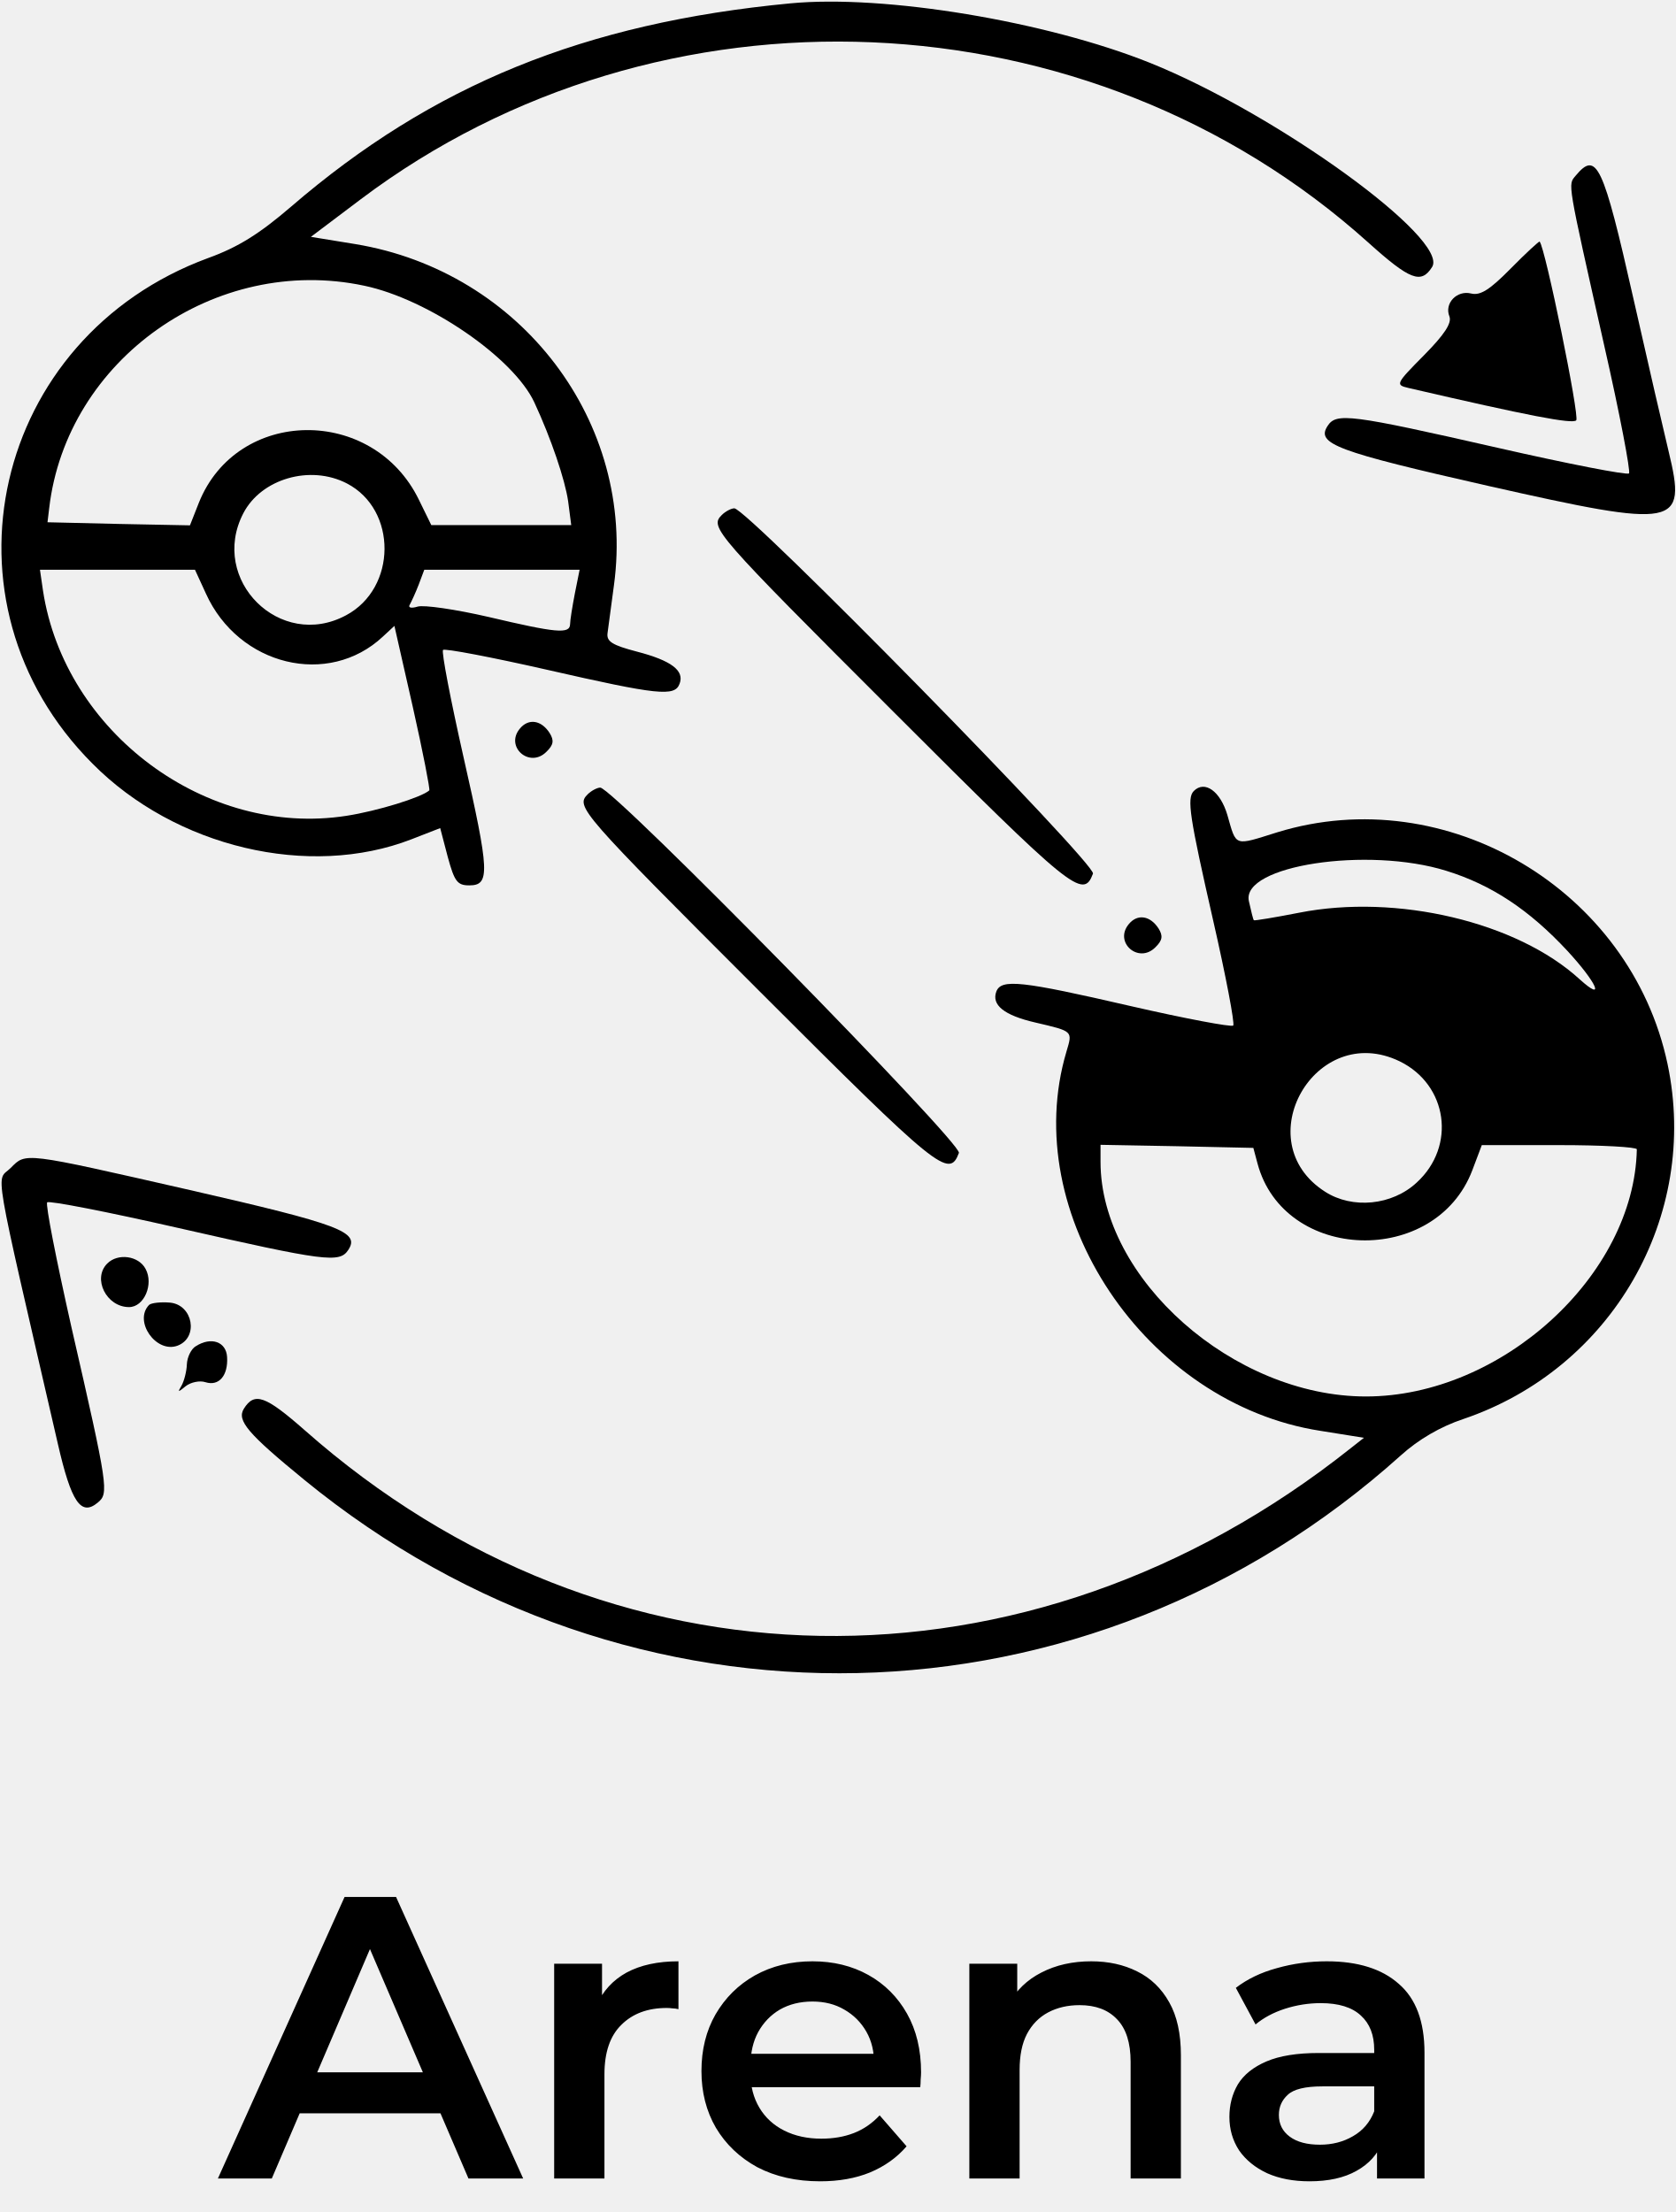
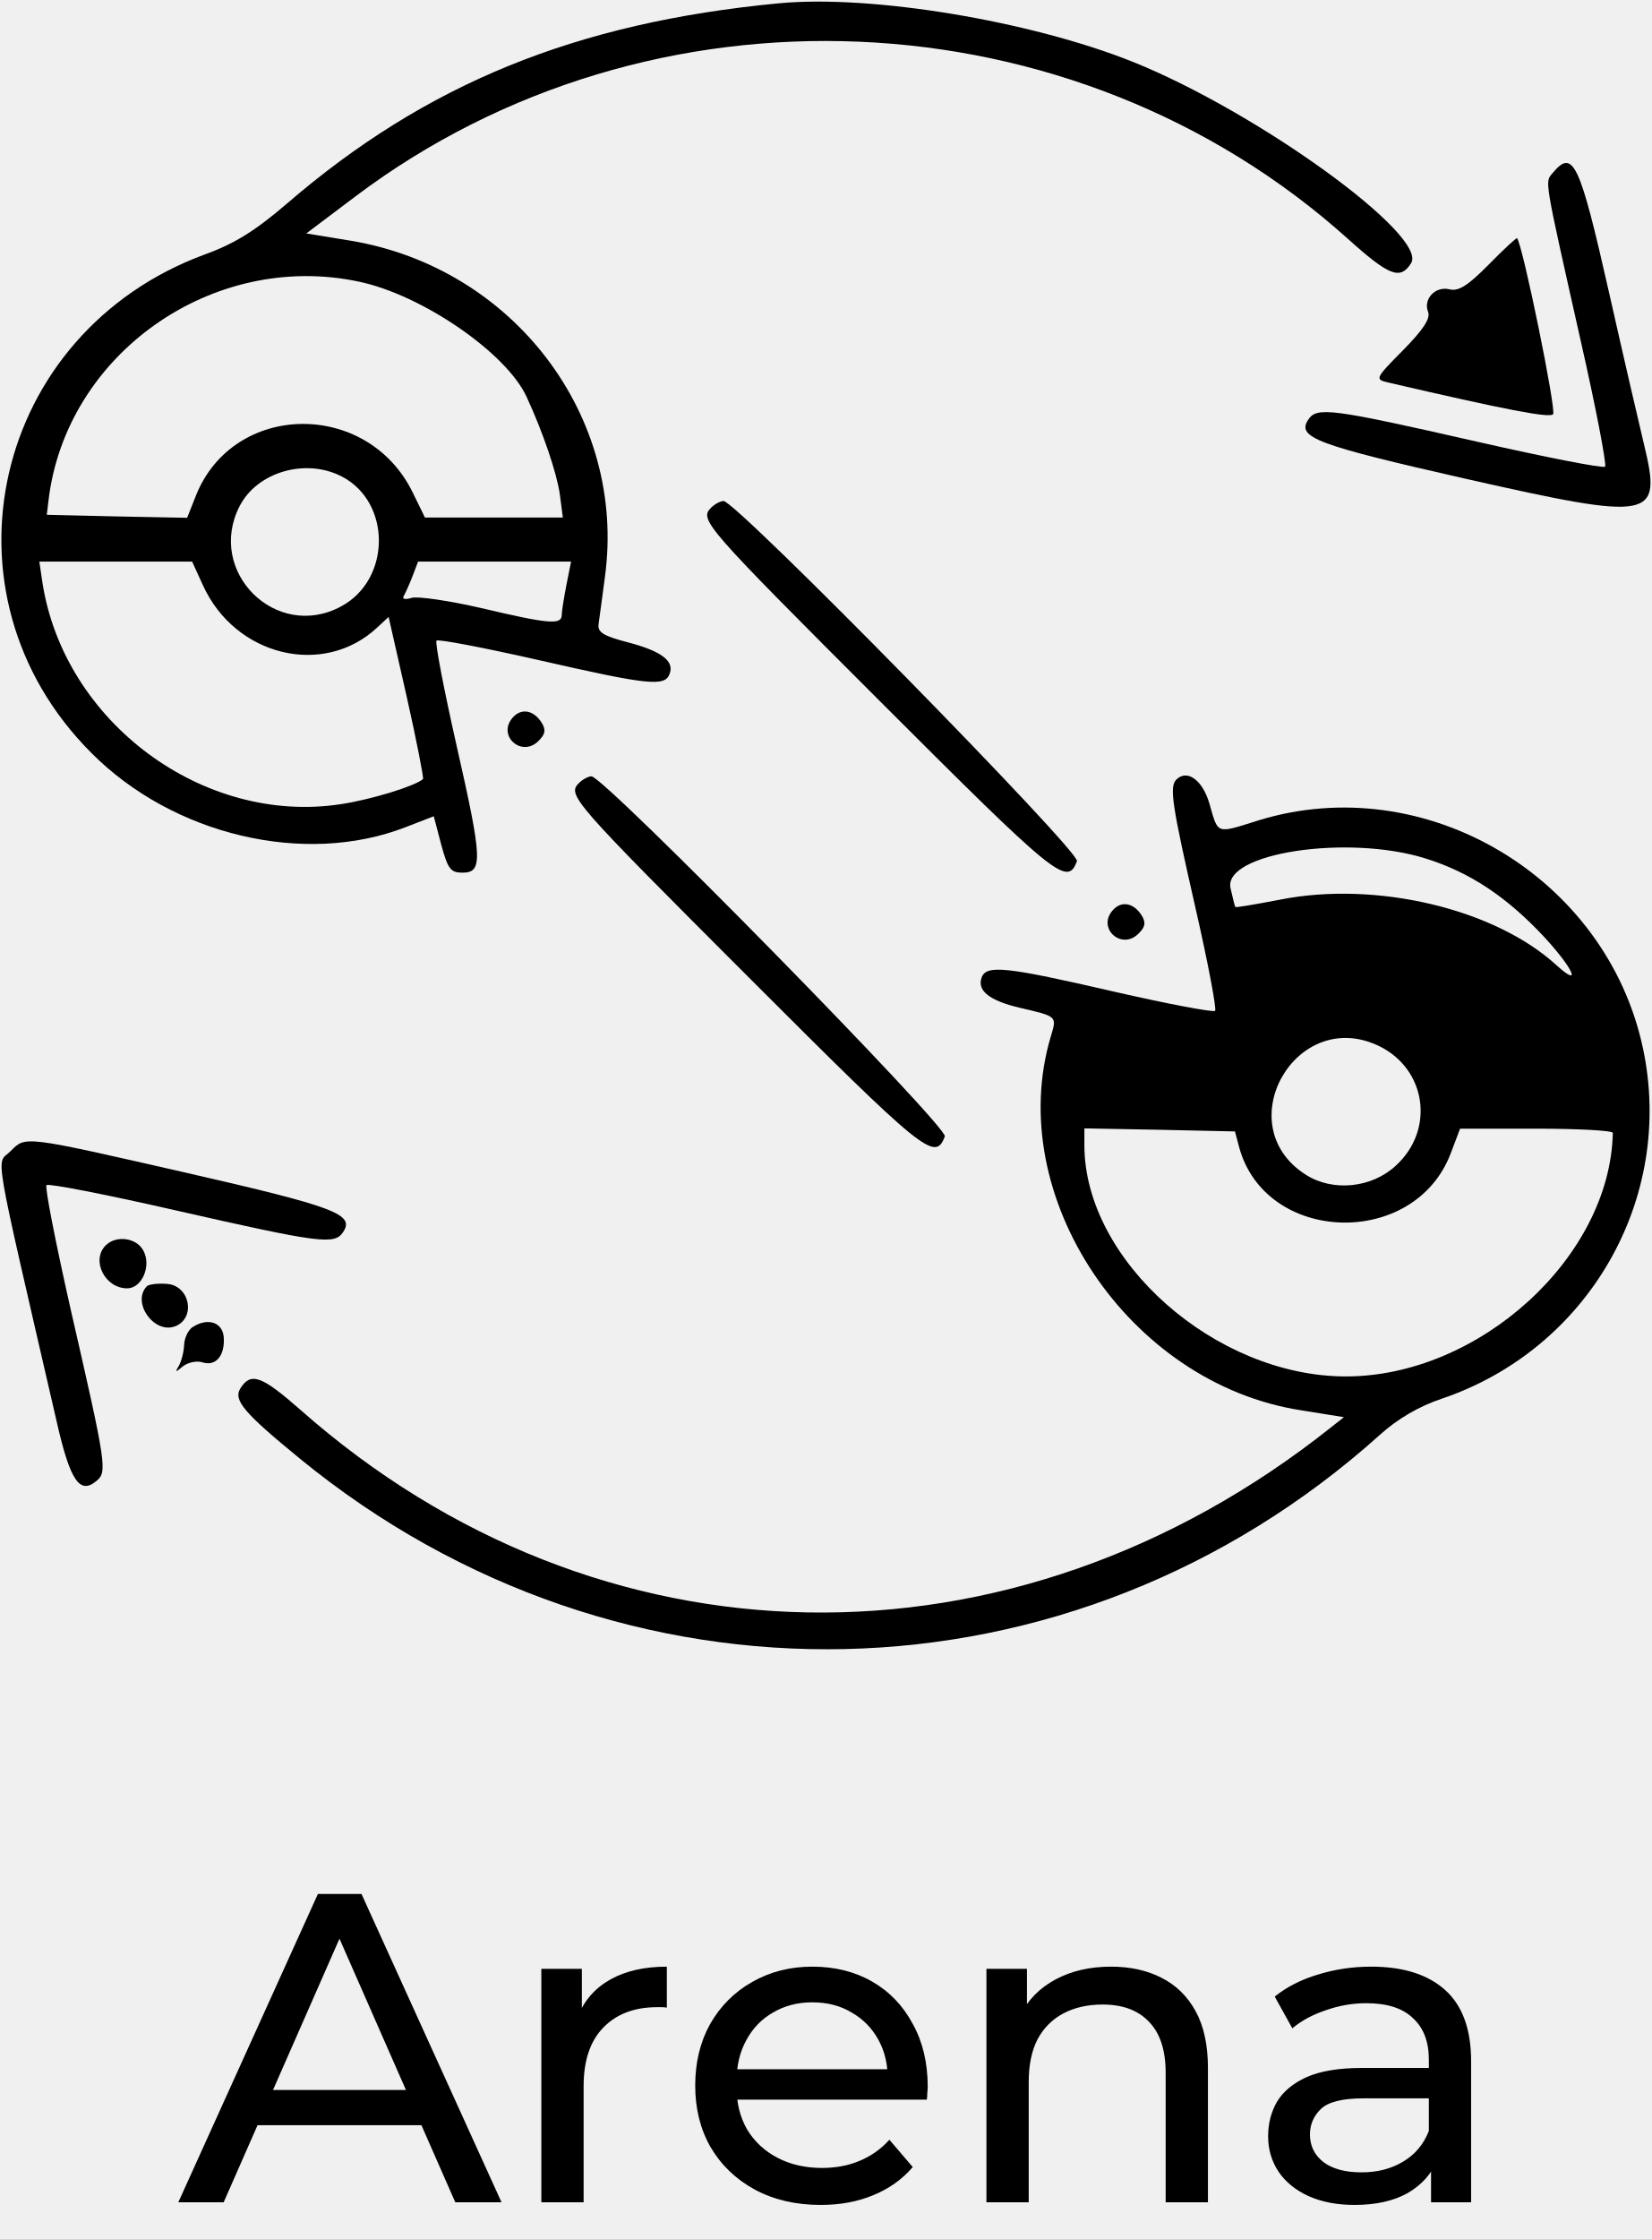
- <svg xmlns="http://www.w3.org/2000/svg" width="50" height="66" viewBox="0 0 50 66" fill="none">
-   <path d="M6.501 65L10.28 56.6H11.816L15.608 65H13.976L10.725 57.428H11.348L8.109 65H6.501ZM8.241 63.056L8.661 61.832H13.197L13.617 63.056H8.241ZM16.533 65V58.592H17.961V60.356L17.793 59.84C17.985 59.408 18.285 59.08 18.693 58.856C19.109 58.632 19.625 58.52 20.241 58.52V59.948C20.177 59.932 20.117 59.924 20.061 59.924C20.005 59.916 19.949 59.912 19.893 59.912C19.325 59.912 18.873 60.08 18.537 60.416C18.201 60.744 18.033 61.236 18.033 61.892V65H16.533ZM24.467 65.084C23.755 65.084 23.131 64.944 22.595 64.664C22.067 64.376 21.655 63.984 21.359 63.488C21.071 62.992 20.927 62.428 20.927 61.796C20.927 61.156 21.067 60.592 21.347 60.104C21.635 59.608 22.027 59.22 22.523 58.94C23.027 58.66 23.599 58.52 24.239 58.52C24.863 58.52 25.419 58.656 25.907 58.928C26.395 59.2 26.779 59.584 27.059 60.08C27.339 60.576 27.479 61.16 27.479 61.832C27.479 61.896 27.475 61.968 27.467 62.048C27.467 62.128 27.463 62.204 27.455 62.276H22.115V61.28H26.663L26.075 61.592C26.083 61.224 26.007 60.9 25.847 60.62C25.687 60.34 25.467 60.12 25.187 59.96C24.915 59.8 24.599 59.72 24.239 59.72C23.871 59.72 23.547 59.8 23.267 59.96C22.995 60.12 22.779 60.344 22.619 60.632C22.467 60.912 22.391 61.244 22.391 61.628V61.868C22.391 62.252 22.479 62.592 22.655 62.888C22.831 63.184 23.079 63.412 23.399 63.572C23.719 63.732 24.087 63.812 24.503 63.812C24.863 63.812 25.187 63.756 25.475 63.644C25.763 63.532 26.019 63.356 26.243 63.116L27.047 64.04C26.759 64.376 26.395 64.636 25.955 64.82C25.523 64.996 25.027 65.084 24.467 65.084ZM32.556 58.52C33.068 58.52 33.523 58.62 33.923 58.82C34.331 59.02 34.651 59.328 34.883 59.744C35.115 60.152 35.231 60.68 35.231 61.328V65H33.731V61.52C33.731 60.952 33.596 60.528 33.324 60.248C33.059 59.968 32.688 59.828 32.208 59.828C31.855 59.828 31.544 59.9 31.271 60.044C31 60.188 30.788 60.404 30.636 60.692C30.491 60.972 30.419 61.328 30.419 61.76V65H28.919V58.592H30.348V60.32L30.096 59.792C30.32 59.384 30.643 59.072 31.067 58.856C31.5 58.632 31.995 58.52 32.556 58.52ZM41.082 65V63.704L40.998 63.428V61.16C40.998 60.72 40.866 60.38 40.602 60.14C40.338 59.892 39.938 59.768 39.402 59.768C39.042 59.768 38.686 59.824 38.334 59.936C37.99 60.048 37.698 60.204 37.458 60.404L36.87 59.312C37.214 59.048 37.622 58.852 38.094 58.724C38.574 58.588 39.07 58.52 39.582 58.52C40.51 58.52 41.226 58.744 41.73 59.192C42.242 59.632 42.498 60.316 42.498 61.244V65H41.082ZM39.066 65.084C38.586 65.084 38.166 65.004 37.806 64.844C37.446 64.676 37.166 64.448 36.966 64.16C36.774 63.864 36.678 63.532 36.678 63.164C36.678 62.804 36.762 62.48 36.93 62.192C37.106 61.904 37.39 61.676 37.782 61.508C38.174 61.34 38.694 61.256 39.342 61.256H41.202V62.252H39.45C38.938 62.252 38.594 62.336 38.418 62.504C38.242 62.664 38.154 62.864 38.154 63.104C38.154 63.376 38.262 63.592 38.478 63.752C38.694 63.912 38.994 63.992 39.378 63.992C39.746 63.992 40.074 63.908 40.362 63.74C40.658 63.572 40.87 63.324 40.998 62.996L41.25 63.896C41.106 64.272 40.846 64.564 40.47 64.772C40.102 64.98 39.634 65.084 39.066 65.084Z" fill="black" />
+ <svg xmlns="http://www.w3.org/2000/svg" width="45" height="61" viewBox="0 0 45 61" fill="none">
+   <path d="M4.859 60L8.663 51.6H9.851L13.667 60H12.407L9.011 52.272H9.491L6.095 60H4.859ZM6.479 57.9L6.803 56.94H11.531L11.879 57.9H6.479ZM14.752 60V53.64H15.856V55.368L15.748 54.936C15.924 54.496 16.22 54.16 16.636 53.928C17.052 53.696 17.564 53.58 18.172 53.58V54.696C18.124 54.688 18.076 54.684 18.028 54.684C17.988 54.684 17.948 54.684 17.908 54.684C17.292 54.684 16.804 54.868 16.444 55.236C16.084 55.604 15.904 56.136 15.904 56.832V60H14.752ZM22.365 60.072C21.685 60.072 21.085 59.932 20.565 59.652C20.053 59.372 19.653 58.988 19.365 58.5C19.085 58.012 18.945 57.452 18.945 56.82C18.945 56.188 19.081 55.628 19.353 55.14C19.633 54.652 20.013 54.272 20.493 54C20.981 53.72 21.529 53.58 22.137 53.58C22.753 53.58 23.297 53.716 23.769 53.988C24.241 54.26 24.609 54.644 24.873 55.14C25.145 55.628 25.281 56.2 25.281 56.856C25.281 56.904 25.277 56.96 25.269 57.024C25.269 57.088 25.265 57.148 25.257 57.204H19.845V56.376H24.657L24.189 56.664C24.197 56.256 24.113 55.892 23.937 55.572C23.761 55.252 23.517 55.004 23.205 54.828C22.901 54.644 22.545 54.552 22.137 54.552C21.737 54.552 21.381 54.644 21.069 54.828C20.757 55.004 20.513 55.256 20.337 55.584C20.161 55.904 20.073 56.272 20.073 56.688V56.88C20.073 57.304 20.169 57.684 20.361 58.02C20.561 58.348 20.837 58.604 21.189 58.788C21.541 58.972 21.945 59.064 22.401 59.064C22.777 59.064 23.117 59 23.421 58.872C23.733 58.744 24.005 58.552 24.237 58.296L24.873 59.04C24.585 59.376 24.225 59.632 23.793 59.808C23.369 59.984 22.893 60.072 22.365 60.072ZM30.277 53.58C30.797 53.58 31.253 53.68 31.645 53.88C32.045 54.08 32.357 54.384 32.581 54.792C32.805 55.2 32.917 55.716 32.917 56.34V60H31.765V56.472C31.765 55.856 31.613 55.392 31.309 55.08C31.013 54.768 30.593 54.612 30.049 54.612C29.641 54.612 29.285 54.692 28.981 54.852C28.677 55.012 28.441 55.248 28.273 55.56C28.113 55.872 28.033 56.26 28.033 56.724V60H26.881V53.64H27.985V55.356L27.805 54.9C28.013 54.484 28.333 54.16 28.765 53.928C29.197 53.696 29.701 53.58 30.277 53.58ZM38.997 60V58.656L38.937 58.404V56.112C38.937 55.624 38.793 55.248 38.505 54.984C38.225 54.712 37.801 54.576 37.233 54.576C36.857 54.576 36.489 54.64 36.129 54.768C35.769 54.888 35.465 55.052 35.217 55.26L34.737 54.396C35.065 54.132 35.457 53.932 35.913 53.796C36.377 53.652 36.861 53.58 37.365 53.58C38.237 53.58 38.909 53.792 39.381 54.216C39.853 54.64 40.089 55.288 40.089 56.16V60H38.997ZM36.909 60.072C36.437 60.072 36.021 59.992 35.661 59.832C35.309 59.672 35.037 59.452 34.845 59.172C34.653 58.884 34.557 58.56 34.557 58.2C34.557 57.856 34.637 57.544 34.797 57.264C34.965 56.984 35.233 56.76 35.601 56.592C35.977 56.424 36.481 56.34 37.113 56.34H39.129V57.168H37.161C36.585 57.168 36.197 57.264 35.997 57.456C35.797 57.648 35.697 57.88 35.697 58.152C35.697 58.464 35.821 58.716 36.069 58.908C36.317 59.092 36.661 59.184 37.101 59.184C37.533 59.184 37.909 59.088 38.229 58.896C38.557 58.704 38.793 58.424 38.937 58.056L39.165 58.848C39.013 59.224 38.745 59.524 38.361 59.748C37.977 59.964 37.493 60.072 36.909 60.072Z" fill="black" />
  <g clip-path="url(#clip0_7_177)">
-     <path d="M23.583 0.1C17.442 0.683 12.9 2.533 8.683 6.167C7.742 6.975 7.108 7.375 6.208 7.7C-0.225 10.067 -2.042 17.975 2.758 22.783C5.233 25.283 9.225 26.225 12.275 25.042L13.133 24.708L13.358 25.567C13.558 26.3 13.642 26.417 14 26.417C14.625 26.417 14.608 26.025 13.825 22.575C13.442 20.875 13.167 19.45 13.217 19.392C13.267 19.342 14.667 19.608 16.317 19.983C19.642 20.742 20.133 20.792 20.275 20.4C20.425 20.008 20.025 19.708 19 19.442C18.267 19.25 18.092 19.142 18.125 18.892C18.15 18.725 18.233 18.075 18.317 17.458C18.975 12.608 15.55 8.1 10.6 7.283L9.275 7.067L10.767 5.942C19.7 -0.783 32.5 -0.242 40.817 7.233C42.067 8.358 42.4 8.483 42.725 7.967C43.25 7.133 38.083 3.392 34.308 1.875C31.208 0.633 26.392 -0.167 23.583 0.1ZM10.867 8.525C12.775 8.925 15.325 10.675 15.942 12.008C16.442 13.083 16.858 14.317 16.95 14.958L17.042 15.667H14.958H12.867L12.5 14.917C11.133 12.1 7.075 12.15 5.933 15L5.667 15.675L3.542 15.633L1.417 15.583L1.467 15.167C1.983 10.725 6.433 7.583 10.867 8.525ZM10.35 14.425C11.858 15.208 11.842 17.55 10.325 18.358C8.358 19.417 6.233 17.3 7.258 15.317C7.792 14.283 9.258 13.858 10.35 14.425ZM6.142 17.708C7.117 19.867 9.8 20.517 11.425 18.992L11.767 18.675L12.317 21.1C12.617 22.433 12.833 23.55 12.808 23.583C12.575 23.792 11.258 24.2 10.333 24.342C6.158 24.992 1.933 21.858 1.283 17.625L1.192 17H3.5H5.817L6.142 17.708ZM17.15 17.708C17.075 18.1 17.008 18.508 17.008 18.625C17 18.925 16.592 18.883 14.575 18.408C13.6 18.183 12.642 18.042 12.458 18.1C12.267 18.158 12.167 18.133 12.225 18.042C12.275 17.95 12.4 17.683 12.492 17.442L12.658 17H14.975H17.292L17.15 17.708Z" fill="black" />
-     <path d="M47.008 5.242C46.775 5.525 46.742 5.333 47.858 10.3C48.325 12.35 48.65 14.067 48.6 14.125C48.542 14.183 46.792 13.842 44.708 13.367C40.275 12.358 39.867 12.308 39.608 12.708C39.258 13.242 39.85 13.467 44.408 14.5C50.058 15.775 50.325 15.725 49.783 13.475C49.642 12.892 49.167 10.842 48.733 8.917C47.825 4.892 47.633 4.492 47.008 5.242Z" fill="black" />
-     <path d="M45.075 8.008C44.45 8.642 44.167 8.825 43.892 8.758C43.467 8.65 43.083 9.05 43.242 9.442C43.317 9.642 43.092 9.983 42.483 10.6C41.642 11.45 41.625 11.483 42.017 11.575C45.608 12.408 46.908 12.658 47.025 12.542C47.133 12.433 46.1 7.383 45.933 7.208C45.917 7.192 45.525 7.55 45.075 8.008Z" fill="black" />
-     <path d="M21.533 15.367C21.167 15.733 21.308 15.892 26.65 21.233C32 26.583 32.317 26.842 32.608 26.067C32.717 25.792 22.292 15.167 21.908 15.167C21.817 15.167 21.642 15.258 21.533 15.367Z" fill="black" />
-     <path d="M15.508 21.742C15.058 22.283 15.8 22.933 16.3 22.433C16.517 22.225 16.533 22.092 16.4 21.875C16.15 21.483 15.767 21.425 15.508 21.742Z" fill="black" />
-     <path d="M17.533 23.7C17.167 24.067 17.308 24.225 22.65 29.567C28 34.917 28.317 35.175 28.608 34.4C28.717 34.125 18.292 23.5 17.908 23.5C17.817 23.5 17.642 23.592 17.533 23.7Z" fill="black" />
-     <path d="M35.617 23.6C35.4 23.817 35.492 24.383 36.192 27.458C36.575 29.133 36.842 30.542 36.792 30.6C36.733 30.65 35.358 30.392 33.725 30.017C30.475 29.267 29.875 29.2 29.725 29.583C29.575 29.983 29.95 30.292 30.883 30.508C32.025 30.775 32 30.758 31.817 31.375C30.375 36.208 34.175 41.883 39.392 42.692L40.692 42.9L40.3 43.208C30.658 50.875 18.125 50.658 9.092 42.675C7.917 41.642 7.592 41.525 7.275 42.033C7.058 42.383 7.392 42.775 9.083 44.158C18.808 52.117 32.467 51.808 41.792 43.425C42.317 42.95 42.975 42.567 43.65 42.342C48.092 40.842 50.708 36.292 49.75 31.75C48.65 26.542 43.15 23.283 38.108 24.833C36.8 25.242 36.892 25.275 36.617 24.317C36.408 23.608 35.942 23.275 35.617 23.6ZM43.15 25.983C44.5 26.4 45.625 27.15 46.758 28.367C47.642 29.325 47.908 29.925 47.125 29.217C45.258 27.508 41.667 26.658 38.758 27.233C38.033 27.375 37.425 27.475 37.408 27.458C37.383 27.433 37.325 27.175 37.258 26.883C37.033 25.825 40.8 25.25 43.15 25.983ZM41.758 31.667C43.192 32.367 43.45 34.2 42.267 35.283C41.533 35.967 40.35 36.083 39.533 35.558C37.183 34.058 39.242 30.45 41.758 31.667ZM37.517 34.717C38.308 37.667 42.825 37.808 43.925 34.917L44.208 34.167H46.525C47.792 34.167 48.833 34.225 48.833 34.292C48.758 38.05 44.792 41.667 40.75 41.667C36.8 41.667 32.833 38.158 32.833 34.667V34.158L35.117 34.2L37.392 34.25L37.517 34.717Z" fill="black" />
-     <path d="M33.675 27.575C33.225 28.117 33.967 28.767 34.467 28.267C34.683 28.058 34.7 27.925 34.567 27.708C34.317 27.317 33.933 27.258 33.675 27.575Z" fill="black" />
-     <path d="M0.317 34.85C-0.117 35.283 -0.258 34.467 1.725 43.075C2.125 44.825 2.417 45.25 2.917 44.833C3.25 44.558 3.233 44.4 2.133 39.608C1.683 37.608 1.35 35.925 1.408 35.875C1.458 35.817 3.208 36.158 5.292 36.633C9.725 37.642 10.133 37.692 10.392 37.292C10.742 36.758 10.15 36.533 5.667 35.508C0.658 34.367 0.783 34.383 0.317 34.85Z" fill="black" />
-     <path d="M3.2 37.7C2.75 38.15 3.175 39 3.85 39C4.3 39 4.592 38.317 4.342 37.858C4.133 37.467 3.517 37.383 3.2 37.7Z" fill="black" />
-     <path d="M4.45 38.933C3.975 39.417 4.658 40.392 5.3 40.15C5.933 39.908 5.758 38.933 5.075 38.867C4.8 38.842 4.517 38.875 4.45 38.933Z" fill="black" />
-     <path d="M5.842 40.167C5.708 40.242 5.583 40.492 5.575 40.708C5.567 40.925 5.492 41.208 5.417 41.342C5.292 41.55 5.308 41.55 5.542 41.358C5.692 41.242 5.958 41.183 6.133 41.242C6.533 41.367 6.808 41.042 6.775 40.492C6.75 40.033 6.3 39.875 5.842 40.167Z" fill="black" />
+     <path d="M21.225 0.09C15.697 0.615 11.61 2.28 7.815 5.55C6.967 6.278 6.397 6.638 5.587 6.93C-0.203 9.06 -1.838 16.177 2.482 20.505C4.71 22.755 8.302 23.602 11.047 22.538L11.82 22.238L12.023 23.01C12.203 23.67 12.277 23.775 12.6 23.775C13.162 23.775 13.148 23.422 12.443 20.317C12.098 18.788 11.85 17.505 11.895 17.453C11.94 17.407 13.2 17.648 14.685 17.985C17.677 18.668 18.12 18.712 18.247 18.36C18.383 18.008 18.023 17.738 17.1 17.497C16.44 17.325 16.282 17.227 16.312 17.003C16.335 16.852 16.41 16.267 16.485 15.713C17.078 11.348 13.995 7.29 9.54 6.555L8.347 6.36L9.69 5.348C17.73 -0.705 29.25 -0.217 36.735 6.51C37.86 7.523 38.16 7.635 38.453 7.17C38.925 6.42 34.275 3.053 30.878 1.688C28.087 0.57 23.753 -0.15 21.225 0.09ZM9.78 7.673C11.498 8.033 13.793 9.608 14.348 10.807C14.797 11.775 15.172 12.885 15.255 13.463L15.338 14.1H13.463H11.58L11.25 13.425C10.02 10.89 6.367 10.935 5.34 13.5L5.1 14.107L3.187 14.07L1.275 14.025L1.32 13.65C1.785 9.653 5.79 6.825 9.78 7.673ZM9.315 12.982C10.672 13.688 10.658 15.795 9.292 16.523C7.522 17.475 5.61 15.57 6.532 13.785C7.012 12.855 8.332 12.473 9.315 12.982ZM5.527 15.938C6.405 17.88 8.82 18.465 10.283 17.093L10.59 16.808L11.085 18.99C11.355 20.19 11.55 21.195 11.527 21.225C11.318 21.413 10.133 21.78 9.3 21.907C5.542 22.492 1.74 19.672 1.155 15.863L1.072 15.3H3.15H5.235L5.527 15.938ZM15.435 15.938C15.367 16.29 15.307 16.657 15.307 16.762C15.3 17.032 14.932 16.995 13.117 16.567C12.24 16.365 11.377 16.238 11.213 16.29C11.04 16.343 10.95 16.32 11.002 16.238C11.047 16.155 11.16 15.915 11.242 15.697L11.393 15.3H13.477H15.562L15.435 15.938Z" fill="black" />
+     <path d="M42.307 4.718C42.097 4.973 42.068 4.8 43.072 9.27C43.492 11.115 43.785 12.66 43.74 12.713C43.688 12.765 42.112 12.457 40.237 12.03C36.248 11.123 35.88 11.078 35.648 11.438C35.333 11.918 35.865 12.12 39.968 13.05C45.053 14.197 45.292 14.152 44.805 12.127C44.678 11.602 44.25 9.758 43.86 8.025C43.042 4.402 42.87 4.043 42.307 4.718Z" fill="black" />
+     <path d="M40.568 7.208C40.005 7.778 39.75 7.943 39.502 7.883C39.12 7.785 38.775 8.145 38.917 8.498C38.985 8.678 38.782 8.985 38.235 9.54C37.477 10.305 37.462 10.335 37.815 10.418C41.047 11.168 42.218 11.393 42.322 11.287C42.42 11.19 41.49 6.645 41.34 6.488C41.325 6.473 40.972 6.795 40.568 7.208Z" fill="black" />
+     <path d="M19.38 13.83C19.05 14.16 19.177 14.303 23.985 19.11C28.8 23.925 29.085 24.157 29.348 23.46C29.445 23.212 20.062 13.65 19.718 13.65C19.635 13.65 19.477 13.732 19.38 13.83Z" fill="black" />
+     <path d="M13.957 19.567C13.553 20.055 14.22 20.64 14.67 20.19C14.865 20.003 14.88 19.883 14.76 19.688C14.535 19.335 14.19 19.282 13.957 19.567Z" fill="black" />
+     <path d="M15.78 21.33C15.45 21.66 15.578 21.802 20.385 26.61C25.2 31.425 25.485 31.657 25.747 30.96C25.845 30.712 16.462 21.15 16.117 21.15C16.035 21.15 15.877 21.233 15.78 21.33Z" fill="black" />
+     <path d="M32.055 21.24C31.86 21.435 31.942 21.945 32.572 24.712C32.917 26.22 33.157 27.488 33.112 27.54C33.06 27.585 31.823 27.352 30.352 27.015C27.427 26.34 26.887 26.28 26.753 26.625C26.617 26.985 26.955 27.262 27.795 27.457C28.823 27.698 28.8 27.683 28.635 28.238C27.337 32.587 30.758 37.695 35.453 38.422L36.623 38.61L36.27 38.888C27.593 45.788 16.312 45.593 8.183 38.407C7.125 37.477 6.833 37.373 6.548 37.83C6.353 38.145 6.653 38.498 8.175 39.742C16.927 46.905 29.22 46.627 37.612 39.083C38.085 38.655 38.678 38.31 39.285 38.108C43.282 36.758 45.638 32.663 44.775 28.575C43.785 23.887 38.835 20.955 34.297 22.35C33.12 22.718 33.203 22.747 32.955 21.885C32.767 21.247 32.347 20.948 32.055 21.24ZM38.835 23.385C40.05 23.76 41.062 24.435 42.083 25.53C42.877 26.392 43.117 26.933 42.413 26.295C40.733 24.758 37.5 23.992 34.883 24.51C34.23 24.637 33.682 24.727 33.667 24.712C33.645 24.69 33.593 24.457 33.532 24.195C33.33 23.242 36.72 22.725 38.835 23.385ZM37.583 28.5C38.873 29.13 39.105 30.78 38.04 31.755C37.38 32.37 36.315 32.475 35.58 32.002C33.465 30.652 35.318 27.405 37.583 28.5ZM33.765 31.245C34.477 33.9 38.542 34.028 39.532 31.425L39.788 30.75H41.873C43.013 30.75 43.95 30.802 43.95 30.863C43.883 34.245 40.312 37.5 36.675 37.5C33.12 37.5 29.55 34.343 29.55 31.2V30.742L31.605 30.78L33.653 30.825L33.765 31.245Z" fill="black" />
+     <path d="M30.308 24.817C29.902 25.305 30.57 25.89 31.02 25.44C31.215 25.253 31.23 25.133 31.11 24.938C30.885 24.585 30.54 24.532 30.308 24.817Z" fill="black" />
+     <path d="M0.285 31.365C-0.105 31.755 -0.232 31.02 1.553 38.767C1.913 40.343 2.175 40.725 2.625 40.35C2.925 40.102 2.91 39.96 1.92 35.648C1.515 33.847 1.215 32.333 1.268 32.288C1.313 32.235 2.888 32.542 4.763 32.97C8.753 33.877 9.12 33.922 9.353 33.562C9.668 33.083 9.135 32.88 5.1 31.957C0.593 30.93 0.705 30.945 0.285 31.365Z" fill="black" />
+     <path d="M2.88 33.93C2.475 34.335 2.857 35.1 3.465 35.1C3.87 35.1 4.132 34.485 3.907 34.072C3.72 33.72 3.165 33.645 2.88 33.93Z" fill="black" />
+     <path d="M4.005 35.04C3.578 35.475 4.192 36.352 4.77 36.135C5.34 35.917 5.183 35.04 4.567 34.98C4.32 34.958 4.065 34.987 4.005 35.04Z" fill="black" />
+     <path d="M5.258 36.15C5.138 36.218 5.025 36.443 5.018 36.638C5.01 36.833 4.943 37.087 4.875 37.208C4.763 37.395 4.778 37.395 4.988 37.222C5.123 37.117 5.363 37.065 5.52 37.117C5.88 37.23 6.128 36.938 6.098 36.443C6.075 36.03 5.67 35.888 5.258 36.15Z" fill="black" />
  </g>
  <defs>
    <clipPath id="clip0_7_177">
-       <rect width="50" height="50" fill="white" />
+       <rect width="45" height="45" fill="white" />
    </clipPath>
  </defs>
</svg>
